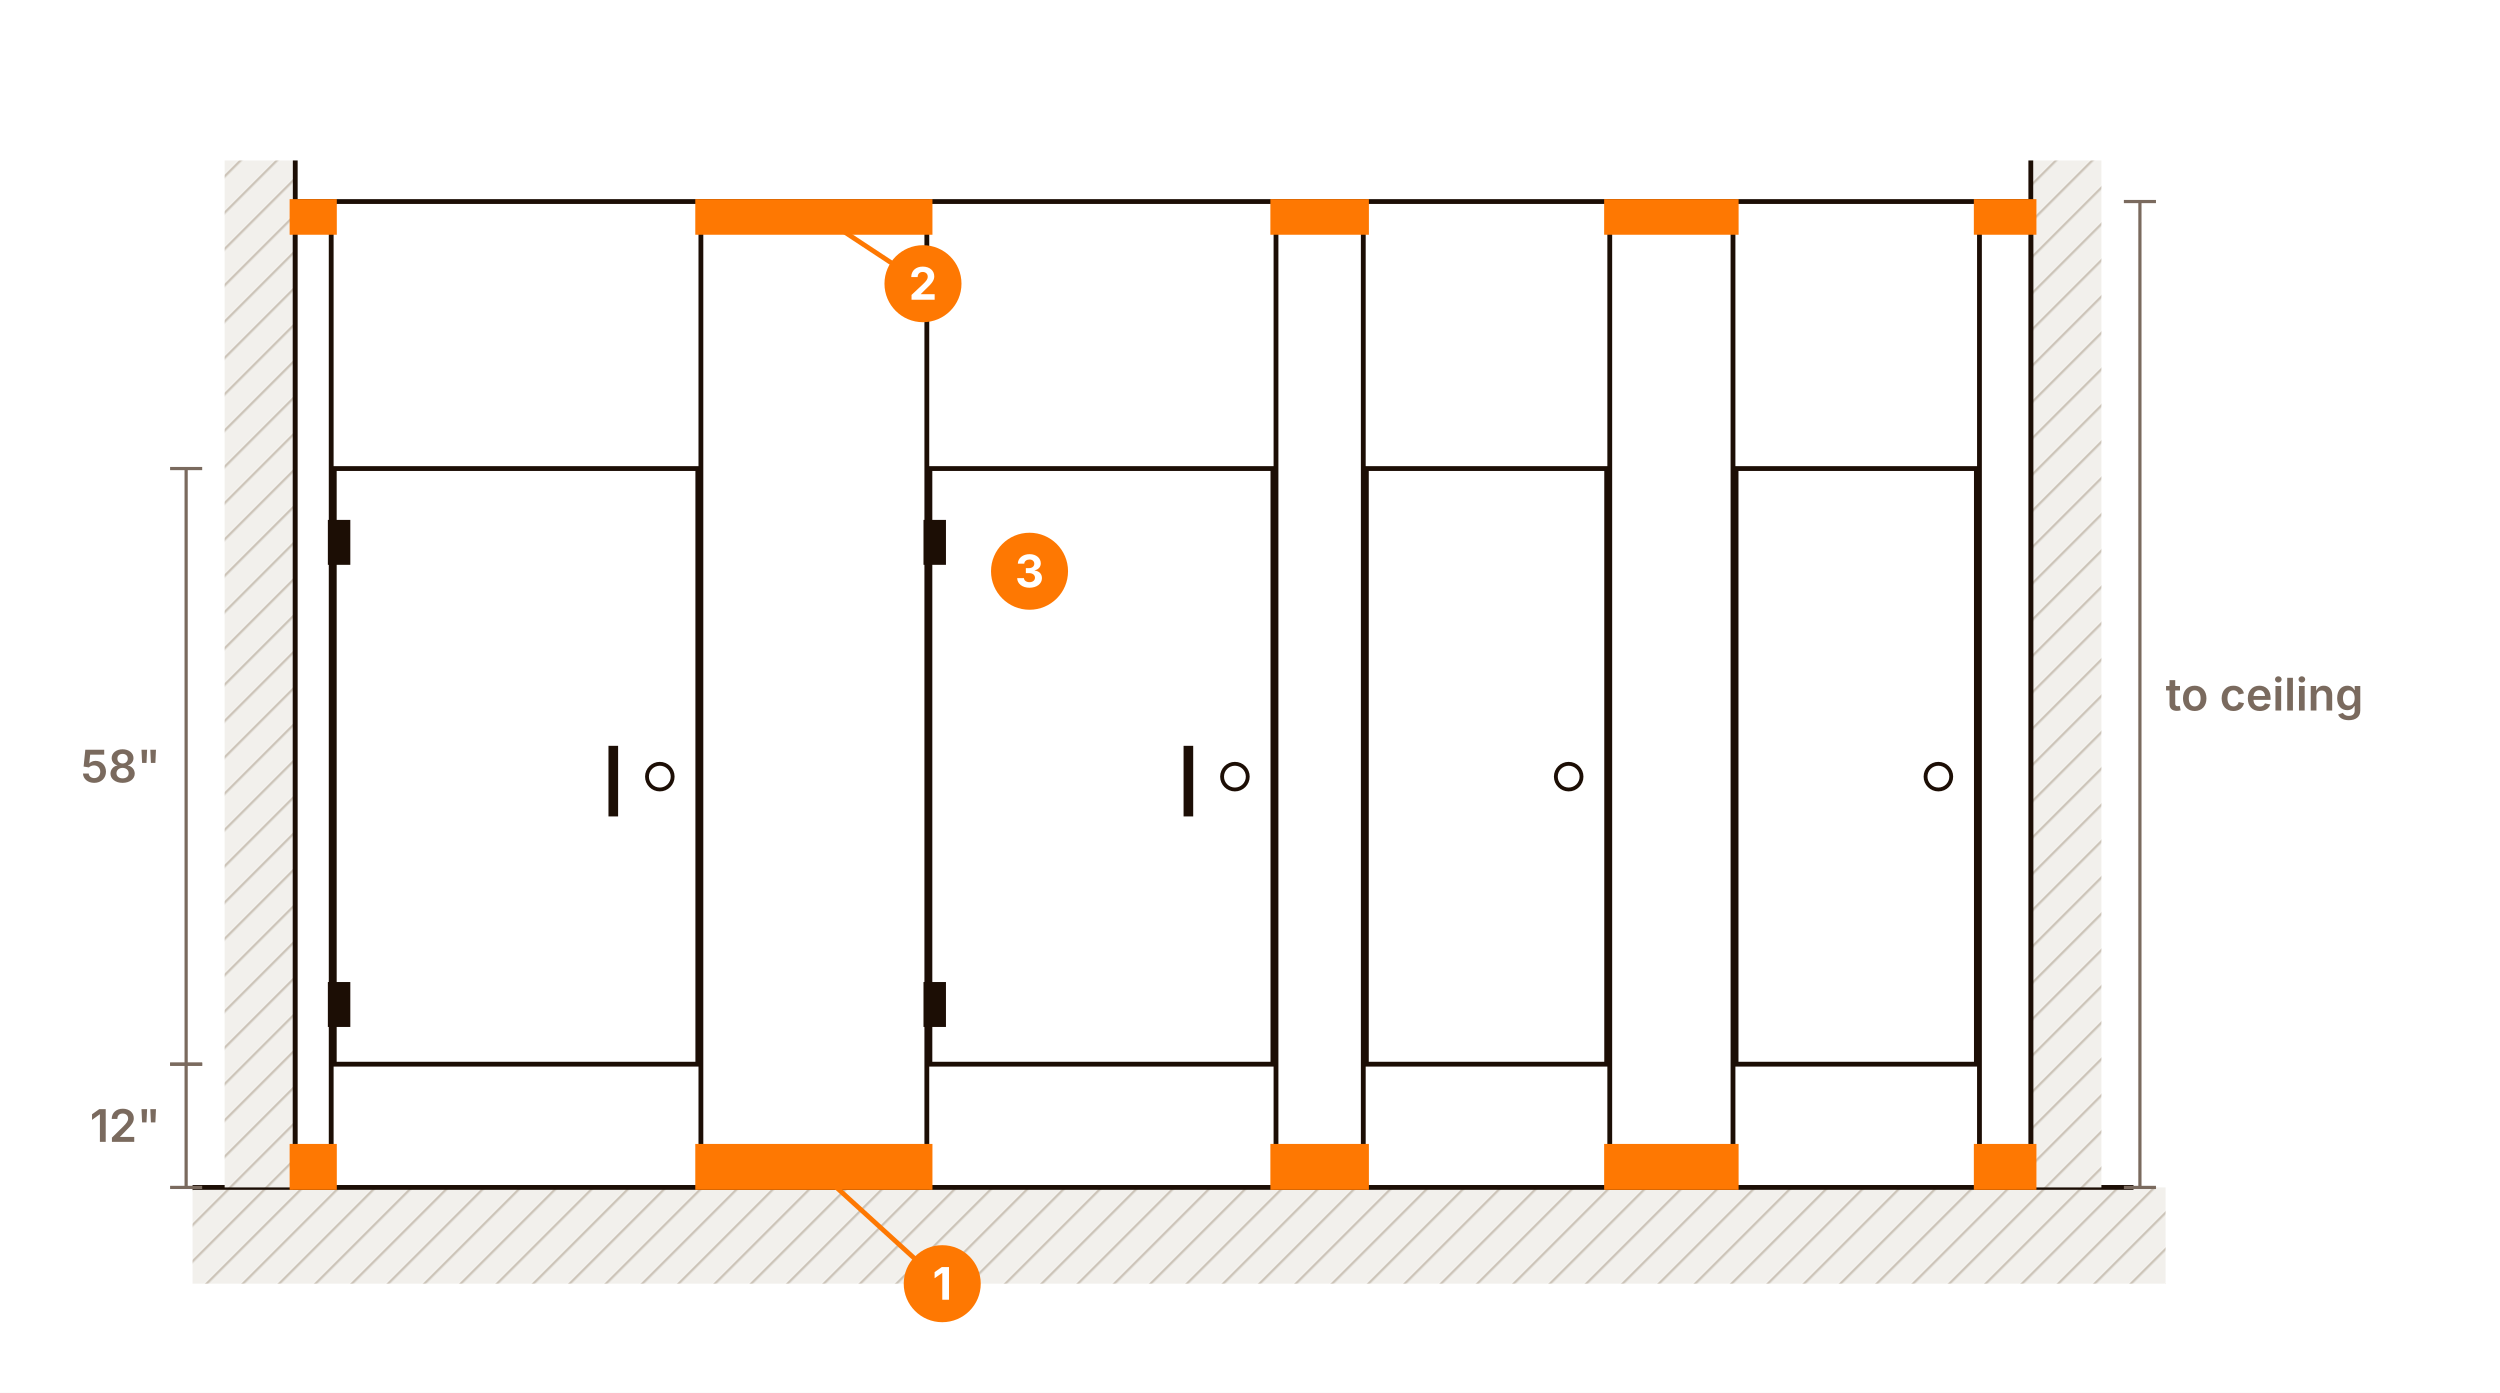
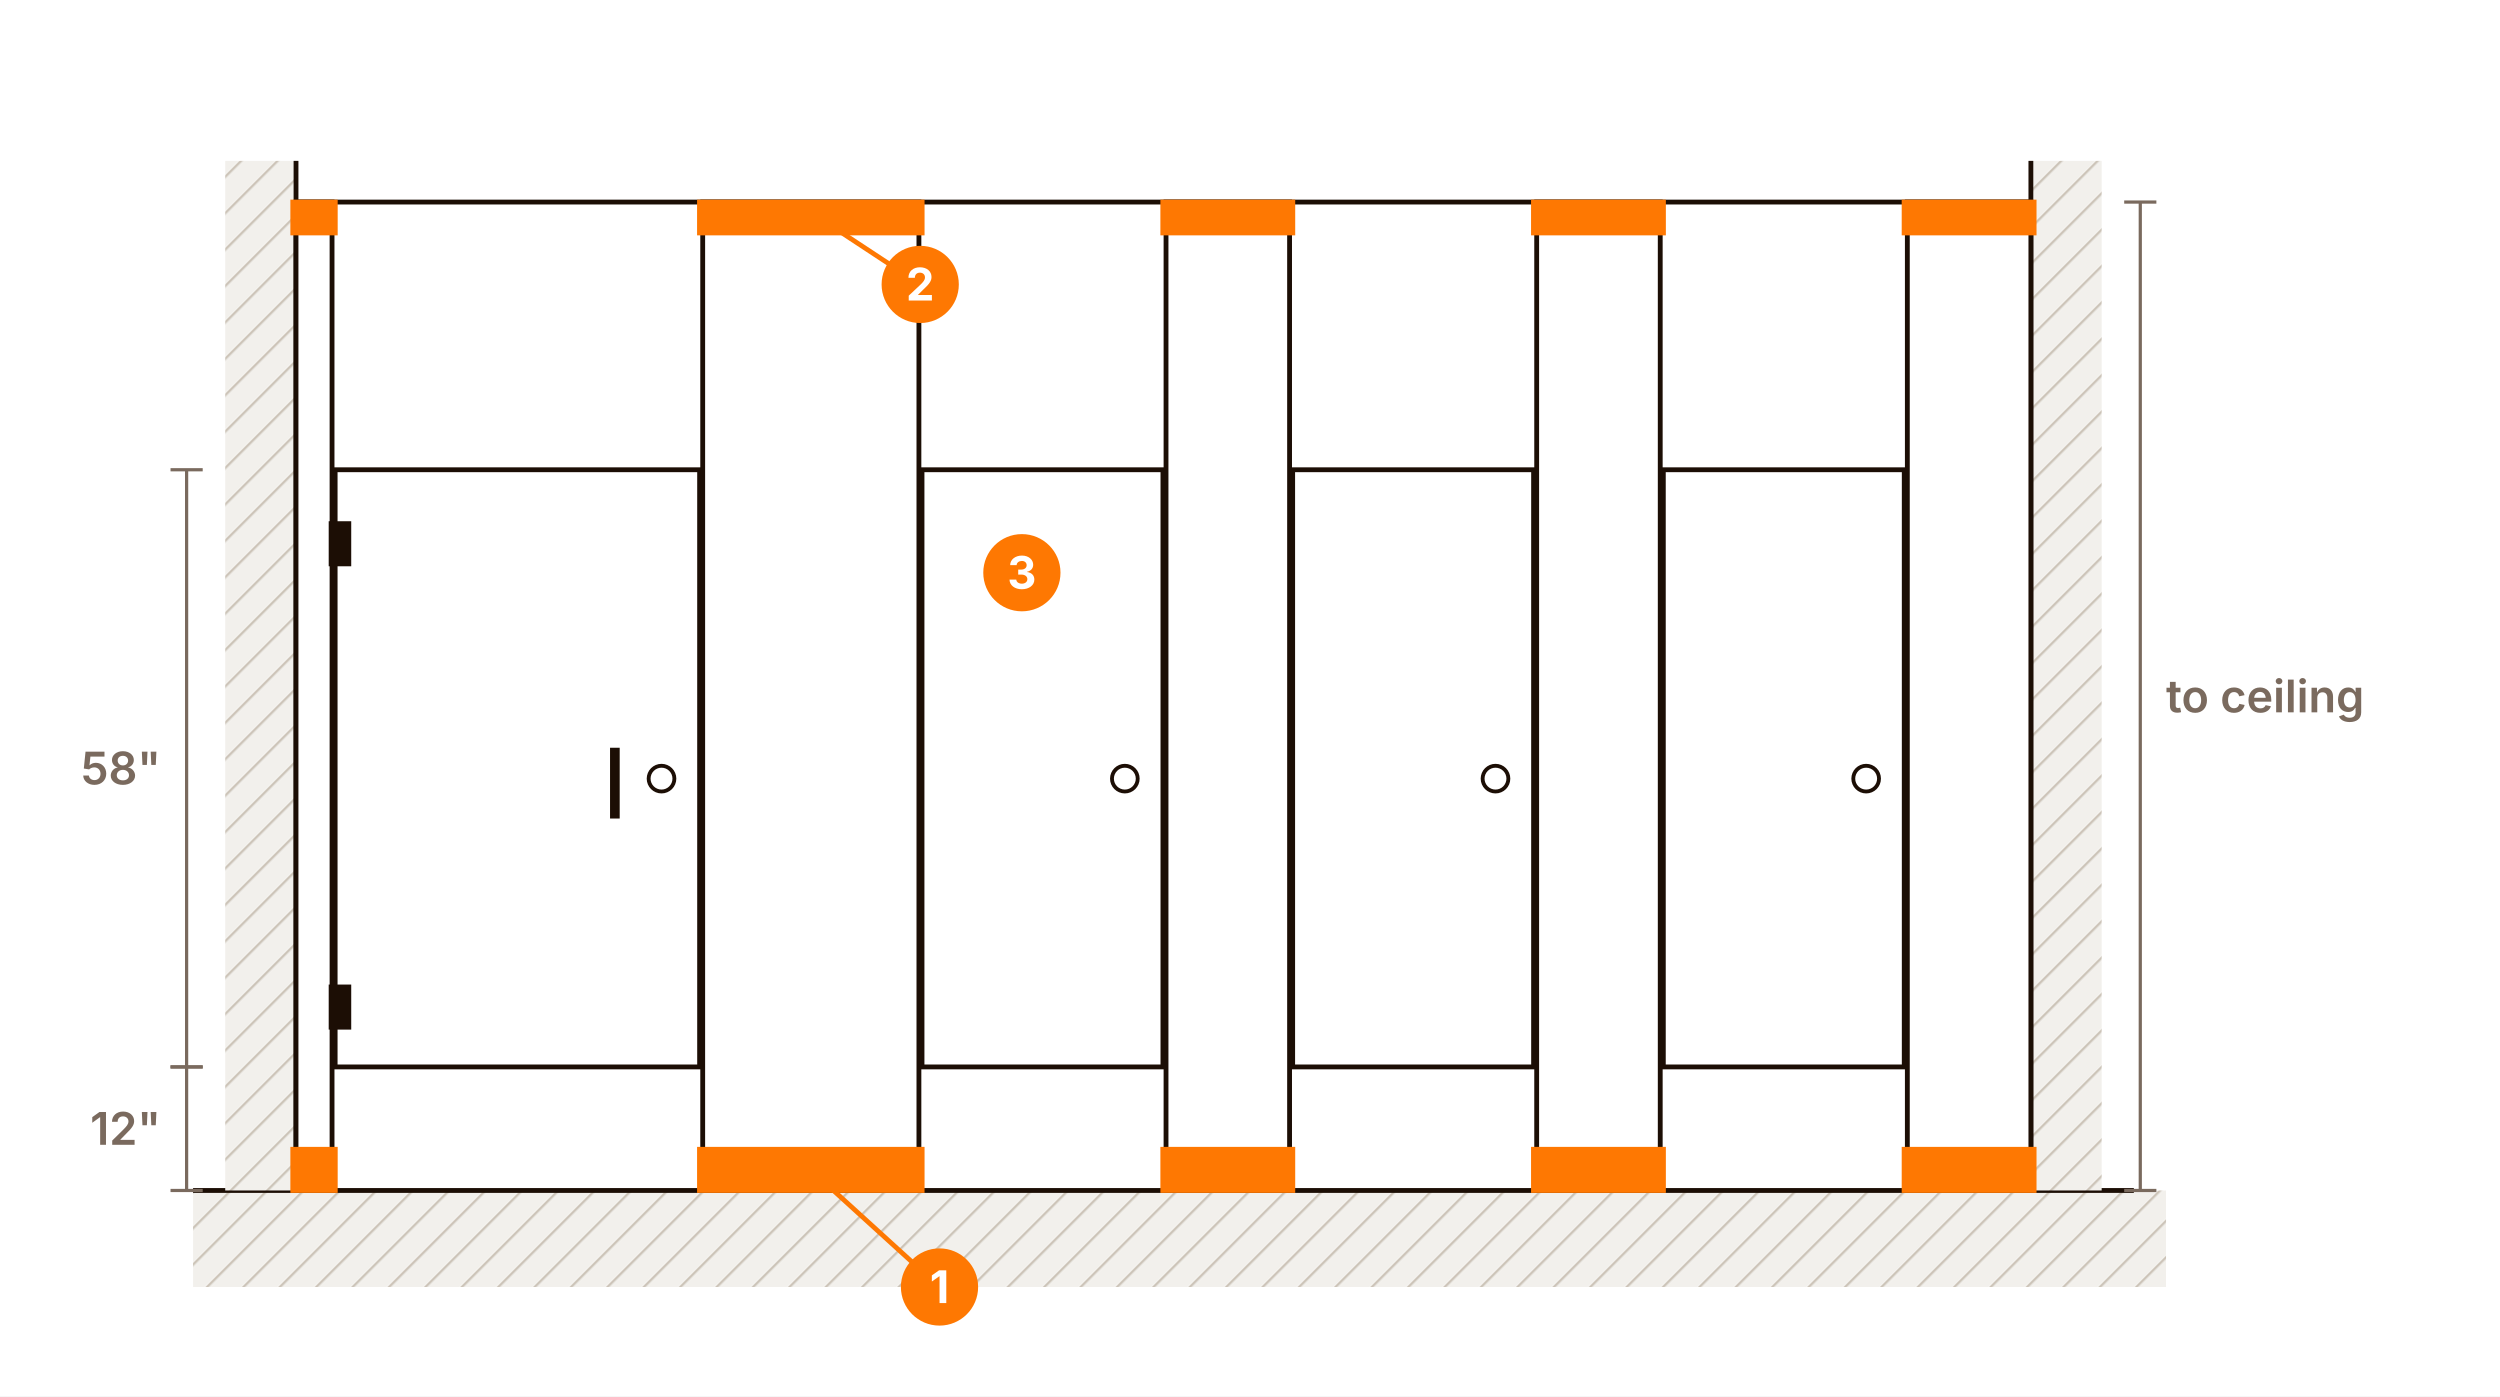
- <svg xmlns="http://www.w3.org/2000/svg" viewBox="0 0 779 434" width="779" height="434" role="img" aria-labelledby="t-mounting-floor-to-ceiling-front d-mounting-floor-to-ceiling-front" font-family="Inter, ui-sans-serif, system-ui, sans-serif">
+ <svg xmlns="http://www.w3.org/2000/svg" viewBox="0 0 777 434" width="777" height="434" role="img" aria-labelledby="t-mounting-floor-to-ceiling-front d-mounting-floor-to-ceiling-front" font-family="Inter, ui-sans-serif, system-ui, sans-serif">
  <defs>
    <pattern id="hatch-mounting-floor-to-ceiling-front" width="8" height="8" patternUnits="userSpaceOnUse" patternTransform="rotate(45)">
      <rect width="8" height="8" fill="#f2f0ec" />
      <line x1="0" y1="0" x2="0" y2="8" stroke="#cfc7bc" stroke-width="1.5" />
    </pattern>
    <marker id="tick-mounting-floor-to-ceiling-front" viewBox="0 0 10 10" refX="5" refY="5" markerWidth="8" markerHeight="8" orient="auto">
      <path d="M2 8 L8 2" stroke="#7a6a5e" stroke-width="1.5" />
    </marker>
  </defs>
-   <rect width="779" height="434" fill="#ffffff" />
-   <rect x="60" y="370" width="614.8" height="30" fill="url(#hatch-mounting-floor-to-ceiling-front)" stroke="none" stroke-width="1.5" />
-   <line x1="60" y1="370" x2="664.8" y2="370" stroke="#1c0e05" stroke-width="1.5" />
+   <rect width="777" height="434" fill="#ffffff" />
+   <rect x="60" y="370" width="613.2" height="30" fill="url(#hatch-mounting-floor-to-ceiling-front)" stroke="none" stroke-width="1.5" />
+   <line x1="60" y1="370" x2="663.2" y2="370" stroke="#1c0e05" stroke-width="1.5" />
  <rect x="70" y="50" width="22" height="320" fill="url(#hatch-mounting-floor-to-ceiling-front)" stroke="none" stroke-width="1.5" />
  <line x1="92" y1="50" x2="92" y2="370" stroke="#1c0e05" stroke-width="1.5" />
-   <rect x="632.8" y="50" width="22" height="320" fill="url(#hatch-mounting-floor-to-ceiling-front)" stroke="none" stroke-width="1.5" />
-   <line x1="632.8" y1="50" x2="632.8" y2="370" stroke="#1c0e05" stroke-width="1.5" />
-   <line x1="92" y1="62.8" x2="632.8" y2="62.8" stroke="#1c0e05" stroke-width="1.5" />
+   <rect x="631.2" y="50" width="22" height="320" fill="url(#hatch-mounting-floor-to-ceiling-front)" stroke="none" stroke-width="1.5" />
+   <line x1="631.2" y1="50" x2="631.2" y2="370" stroke="#1c0e05" stroke-width="1.5" />
+   <line x1="92" y1="62.8" x2="631.2" y2="62.8" stroke="#1c0e05" stroke-width="1.5" />
  <rect x="92" y="62.8" width="11.2" height="307.2" fill="#ffffff" stroke="#1c0e05" stroke-width="1.5" />
  <rect x="104.16" y="146" width="113.28" height="185.6" fill="#ffffff" stroke="#1c0e05" stroke-width="1.5" />
  <rect x="102.16" y="162" width="7" height="14" fill="#1c0e05" stroke="none" stroke-width="1.5" />
  <rect x="102.16" y="306" width="7" height="14" fill="#1c0e05" stroke="none" stroke-width="1.5" />
  <rect x="189.6" y="232.4" width="3" height="22" fill="#1c0e05" stroke="none" stroke-width="1.5" />
  <circle cx="205.6" cy="242" r="4" fill="#fff" stroke="#1c0e05" stroke-width="1.2" />
-   <rect x="218.4" y="62.8" width="70.4" height="307.2" fill="#ffffff" stroke="#1c0e05" stroke-width="1.5" />
-   <rect x="289.76" y="146" width="106.88" height="185.6" fill="#ffffff" stroke="#1c0e05" stroke-width="1.5" />
-   <rect x="287.76" y="162" width="7" height="14" fill="#1c0e05" stroke="none" stroke-width="1.5" />
-   <rect x="287.76" y="306" width="7" height="14" fill="#1c0e05" stroke="none" stroke-width="1.5" />
-   <rect x="368.8" y="232.4" width="3" height="22" fill="#1c0e05" stroke="none" stroke-width="1.5" />
-   <circle cx="384.8" cy="242" r="4" fill="#fff" stroke="#1c0e05" stroke-width="1.2" />
-   <rect x="397.6" y="62.8" width="27.2" height="307.2" fill="#ffffff" stroke="#1c0e05" stroke-width="1.5" />
-   <rect x="425.76" y="146" width="74.88" height="185.6" fill="#ffffff" stroke="#1c0e05" stroke-width="1.5" />
-   <circle cx="488.8" cy="242" r="4" fill="#fff" stroke="#1c0e05" stroke-width="1.2" />
-   <rect x="501.6" y="62.8" width="38.4" height="307.2" fill="#ffffff" stroke="#1c0e05" stroke-width="1.5" />
-   <rect x="540.96" y="146" width="74.88" height="185.6" fill="#ffffff" stroke="#1c0e05" stroke-width="1.5" />
-   <circle cx="604" cy="242" r="4" fill="#fff" stroke="#1c0e05" stroke-width="1.2" />
-   <rect x="616.8" y="62.8" width="16" height="307.2" fill="#ffffff" stroke="#1c0e05" stroke-width="1.5" />
+   <rect x="218.4" y="62.8" width="67.2" height="307.2" fill="#ffffff" stroke="#1c0e05" stroke-width="1.5" />
+   <rect x="286.56" y="146" width="74.88" height="185.6" fill="#ffffff" stroke="#1c0e05" stroke-width="1.5" />
+   <circle cx="349.6" cy="242" r="4" fill="#fff" stroke="#1c0e05" stroke-width="1.2" />
+   <rect x="362.4" y="62.8" width="38.4" height="307.2" fill="#ffffff" stroke="#1c0e05" stroke-width="1.5" />
+   <rect x="401.76" y="146" width="74.88" height="185.6" fill="#ffffff" stroke="#1c0e05" stroke-width="1.5" />
+   <circle cx="464.8" cy="242" r="4" fill="#fff" stroke="#1c0e05" stroke-width="1.2" />
+   <rect x="477.6" y="62.8" width="38.4" height="307.2" fill="#ffffff" stroke="#1c0e05" stroke-width="1.5" />
+   <rect x="516.96" y="146" width="74.88" height="185.6" fill="#ffffff" stroke="#1c0e05" stroke-width="1.5" />
+   <circle cx="580" cy="242" r="4" fill="#fff" stroke="#1c0e05" stroke-width="1.2" />
+   <rect x="592.8" y="62.8" width="38.4" height="307.2" fill="#ffffff" stroke="#1c0e05" stroke-width="1.5" />
  <rect x="91" y="357.2" width="13.2" height="12.8" fill="#fe7802" stroke="#fe7802" stroke-width="1.5" />
-   <rect x="217.4" y="357.2" width="72.4" height="12.8" fill="#fe7802" stroke="#fe7802" stroke-width="1.5" />
-   <rect x="396.6" y="357.2" width="29.2" height="12.8" fill="#fe7802" stroke="#fe7802" stroke-width="1.5" />
-   <rect x="500.6" y="357.2" width="40.4" height="12.8" fill="#fe7802" stroke="#fe7802" stroke-width="1.5" />
-   <rect x="615.8" y="357.2" width="18" height="12.8" fill="#fe7802" stroke="#fe7802" stroke-width="1.5" />
+   <rect x="217.4" y="357.2" width="69.2" height="12.8" fill="#fe7802" stroke="#fe7802" stroke-width="1.5" />
+   <rect x="361.4" y="357.2" width="40.4" height="12.8" fill="#fe7802" stroke="#fe7802" stroke-width="1.5" />
+   <rect x="476.6" y="357.2" width="40.4" height="12.8" fill="#fe7802" stroke="#fe7802" stroke-width="1.5" />
+   <rect x="591.8" y="357.2" width="40.4" height="12.8" fill="#fe7802" stroke="#fe7802" stroke-width="1.5" />
  <rect x="91" y="62.8" width="13.2" height="9.6" fill="#fe7802" stroke="#fe7802" stroke-width="1.5" />
-   <rect x="217.4" y="62.8" width="72.4" height="9.6" fill="#fe7802" stroke="#fe7802" stroke-width="1.5" />
-   <rect x="396.6" y="62.8" width="29.2" height="9.6" fill="#fe7802" stroke="#fe7802" stroke-width="1.5" />
-   <rect x="500.6" y="62.8" width="40.4" height="9.6" fill="#fe7802" stroke="#fe7802" stroke-width="1.5" />
-   <rect x="615.8" y="62.8" width="18" height="9.6" fill="#fe7802" stroke="#fe7802" stroke-width="1.5" />
-   <line x1="293.6" y1="400" x2="253.6" y2="363.6" stroke="#fe7802" stroke-width="1.5" />
-   <circle cx="253.6" cy="363.6" r="2.5" fill="#fe7802" />
-   <circle cx="293.6" cy="400" r="12" fill="#fe7802" />
-   <text x="293.6" y="405" font-size="14" font-weight="700" fill="#fff" text-anchor="middle">1</text>
-   <line x1="287.6" y1="88.4" x2="253.6" y2="66" stroke="#fe7802" stroke-width="1.5" />
-   <circle cx="253.6" cy="66" r="2.5" fill="#fe7802" />
-   <circle cx="287.6" cy="88.4" r="12" fill="#fe7802" />
-   <text x="287.6" y="93.4" font-size="14" font-weight="700" fill="#fff" text-anchor="middle">2</text>
-   <circle cx="320.8" cy="178" r="12" fill="#fe7802" />
-   <text x="320.8" y="183" font-size="14" font-weight="700" fill="#fff" text-anchor="middle">3</text>
+   <rect x="217.4" y="62.8" width="69.2" height="9.6" fill="#fe7802" stroke="#fe7802" stroke-width="1.5" />
+   <rect x="361.4" y="62.8" width="40.4" height="9.6" fill="#fe7802" stroke="#fe7802" stroke-width="1.5" />
+   <rect x="476.6" y="62.8" width="40.4" height="9.6" fill="#fe7802" stroke="#fe7802" stroke-width="1.5" />
+   <rect x="591.8" y="62.8" width="40.4" height="9.6" fill="#fe7802" stroke="#fe7802" stroke-width="1.5" />
+   <line x1="292" y1="400" x2="252" y2="363.6" stroke="#fe7802" stroke-width="1.5" />
+   <circle cx="252" cy="363.6" r="2.5" fill="#fe7802" />
+   <circle cx="292" cy="400" r="12" fill="#fe7802" />
+   <text x="292" y="405" font-size="14" font-weight="700" fill="#fff" text-anchor="middle">1</text>
+   <line x1="286" y1="88.4" x2="252" y2="66" stroke="#fe7802" stroke-width="1.5" />
+   <circle cx="252" cy="66" r="2.5" fill="#fe7802" />
+   <circle cx="286" cy="88.4" r="12" fill="#fe7802" />
+   <text x="286" y="93.4" font-size="14" font-weight="700" fill="#fff" text-anchor="middle">2</text>
+   <circle cx="317.6" cy="178" r="12" fill="#fe7802" />
+   <text x="317.6" y="183" font-size="14" font-weight="700" fill="#fff" text-anchor="middle">3</text>
  <line x1="58" y1="146" x2="58" y2="331.6" stroke="#7a6a5e" stroke-width="1" />
  <line x1="53" y1="146" x2="63" y2="146" stroke="#7a6a5e" stroke-width="1" />
  <line x1="53" y1="331.6" x2="63" y2="331.6" stroke="#7a6a5e" stroke-width="1" />
  <text x="50" y="243.8" font-size="14" font-weight="600" fill="#7a6a5e" text-anchor="end">58"</text>
  <line x1="58" y1="331.6" x2="58" y2="370" stroke="#7a6a5e" stroke-width="1" />
  <line x1="53" y1="331.6" x2="63" y2="331.6" stroke="#7a6a5e" stroke-width="1" />
  <line x1="53" y1="370" x2="63" y2="370" stroke="#7a6a5e" stroke-width="1" />
  <text x="50" y="355.8" font-size="14" font-weight="600" fill="#7a6a5e" text-anchor="end">12"</text>
-   <line x1="666.8" y1="62.8" x2="666.8" y2="370" stroke="#7a6a5e" stroke-width="1" />
-   <line x1="661.8" y1="62.8" x2="671.8" y2="62.8" stroke="#7a6a5e" stroke-width="1" />
-   <line x1="661.8" y1="370" x2="671.8" y2="370" stroke="#7a6a5e" stroke-width="1" />
-   <text x="674.8" y="221.4" font-size="14" font-weight="600" fill="#7a6a5e" text-anchor="start">to ceiling</text>
+   <line x1="665.2" y1="62.8" x2="665.2" y2="370" stroke="#7a6a5e" stroke-width="1" />
+   <line x1="660.2" y1="62.8" x2="670.2" y2="62.8" stroke="#7a6a5e" stroke-width="1" />
+   <line x1="660.2" y1="370" x2="670.2" y2="370" stroke="#7a6a5e" stroke-width="1" />
+   <text x="673.2" y="221.4" font-size="14" font-weight="600" fill="#7a6a5e" text-anchor="start">to ceiling</text>
</svg>
